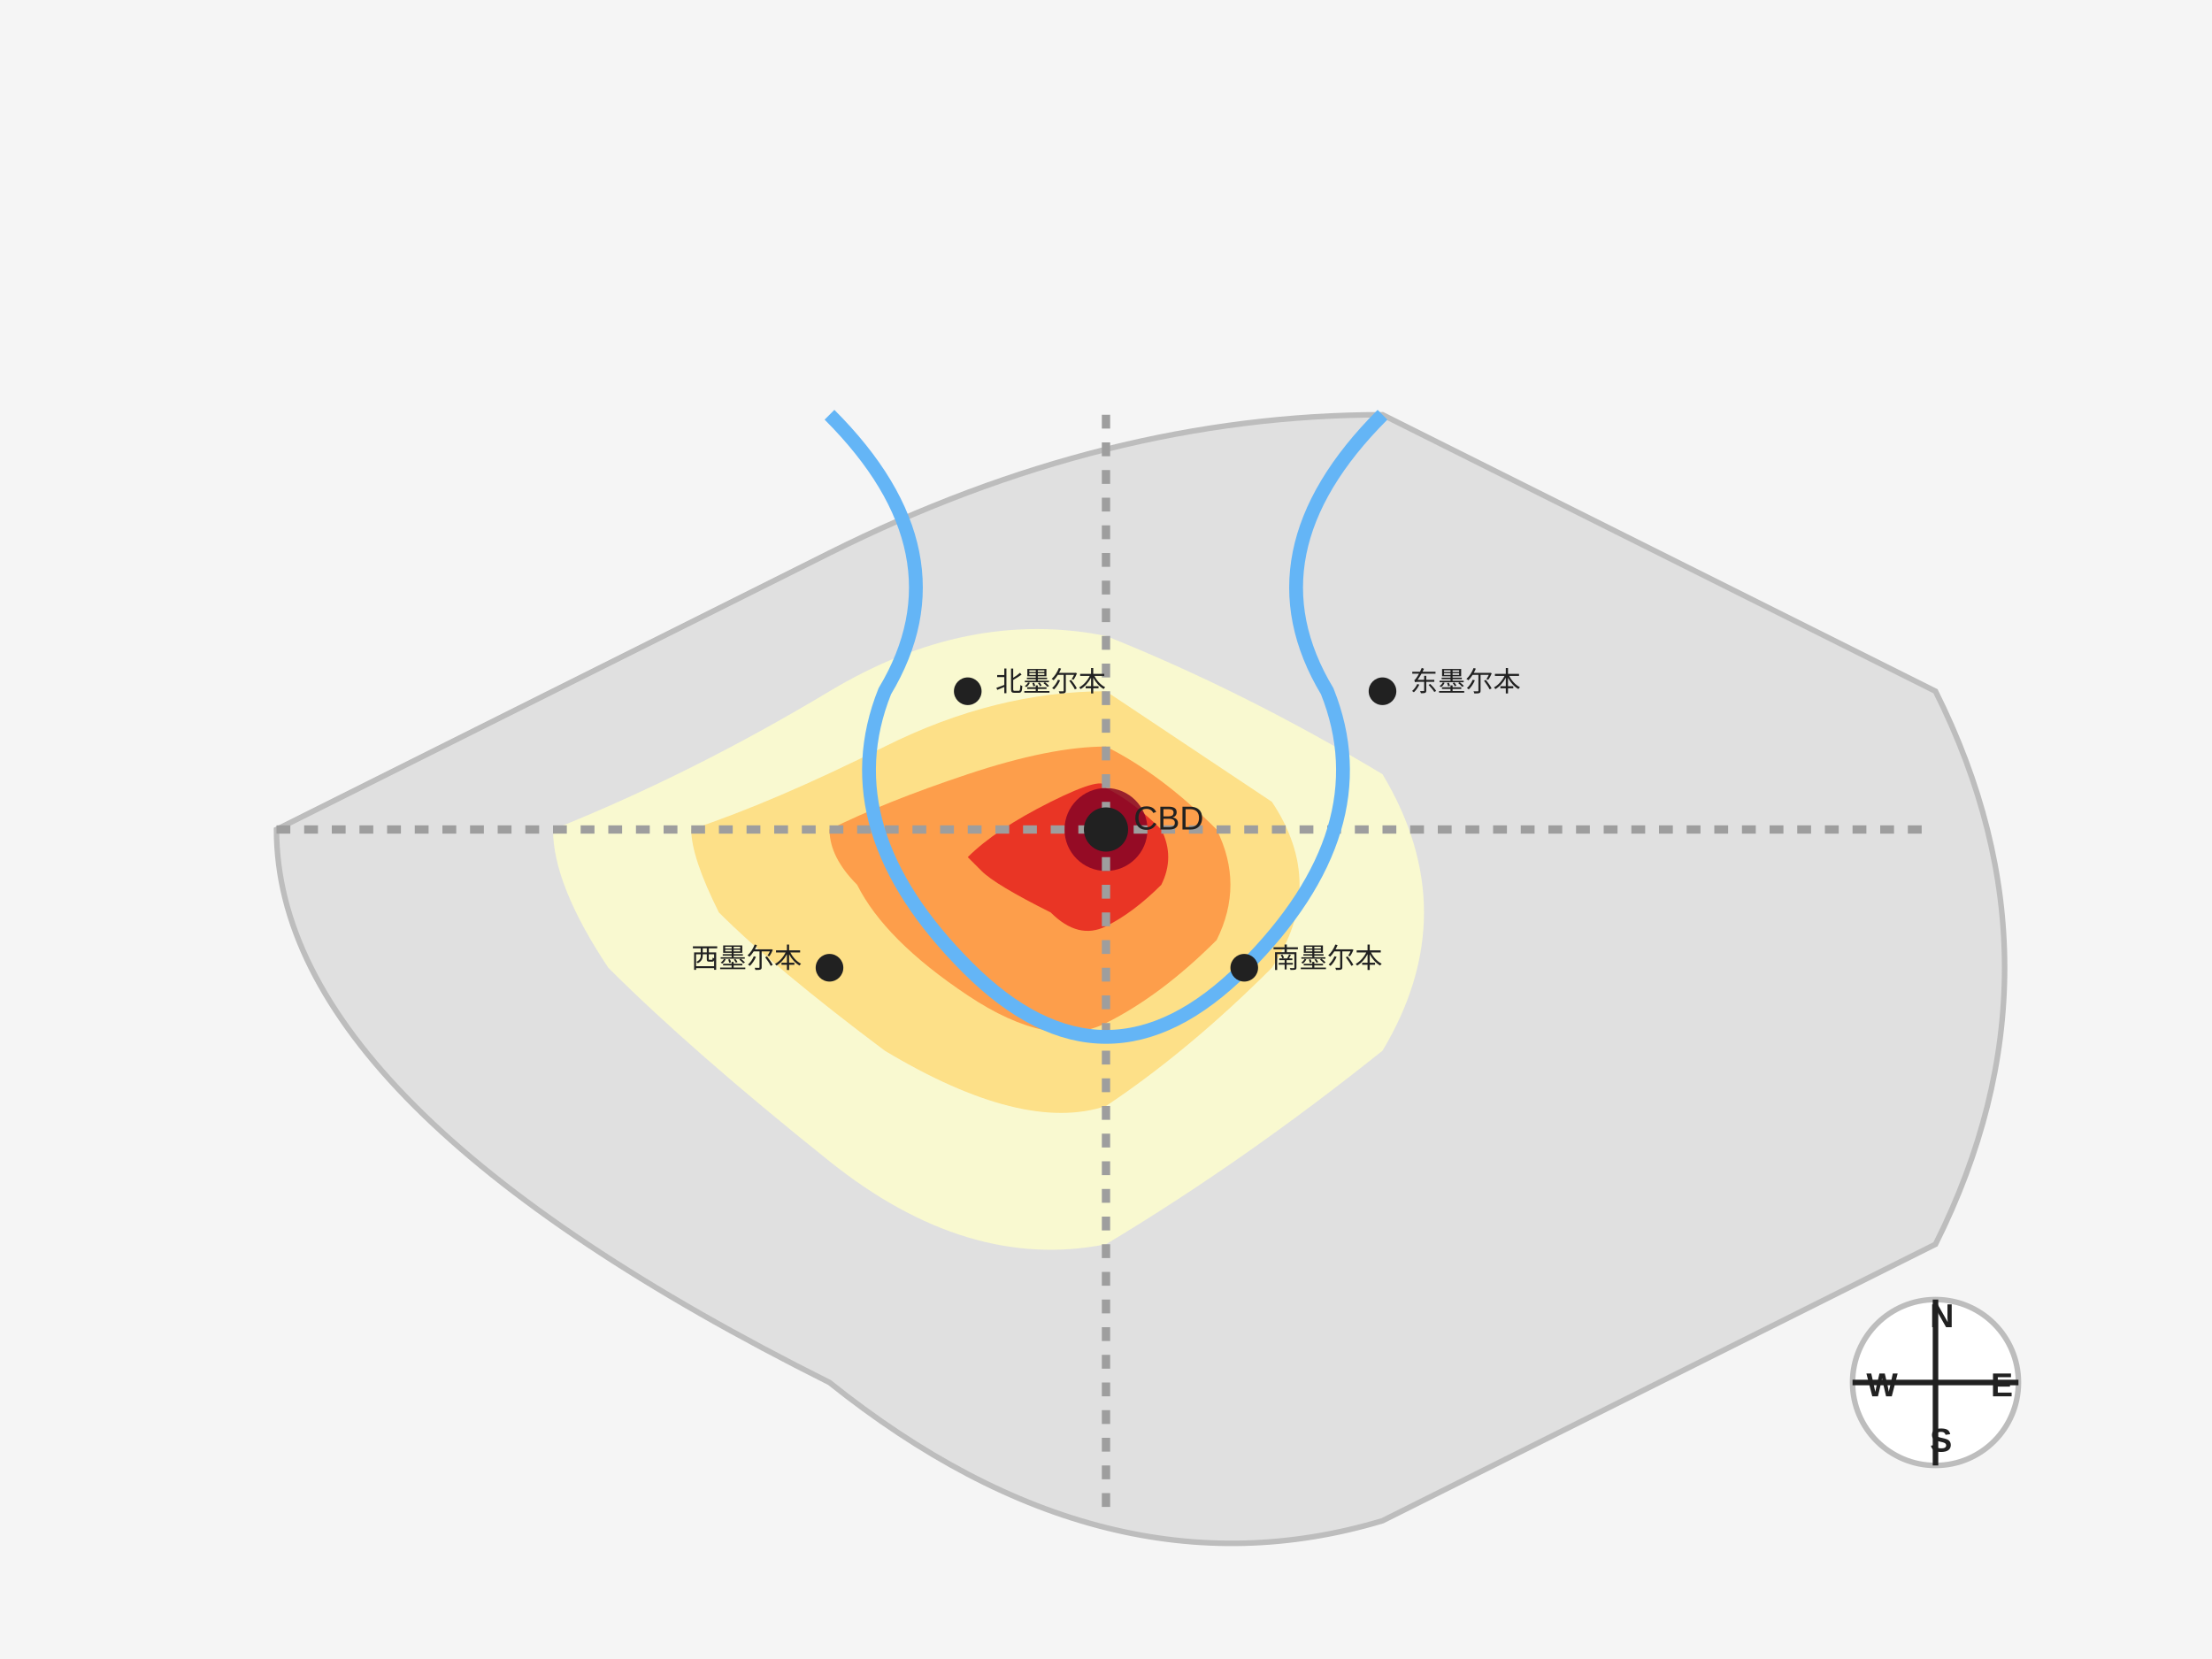
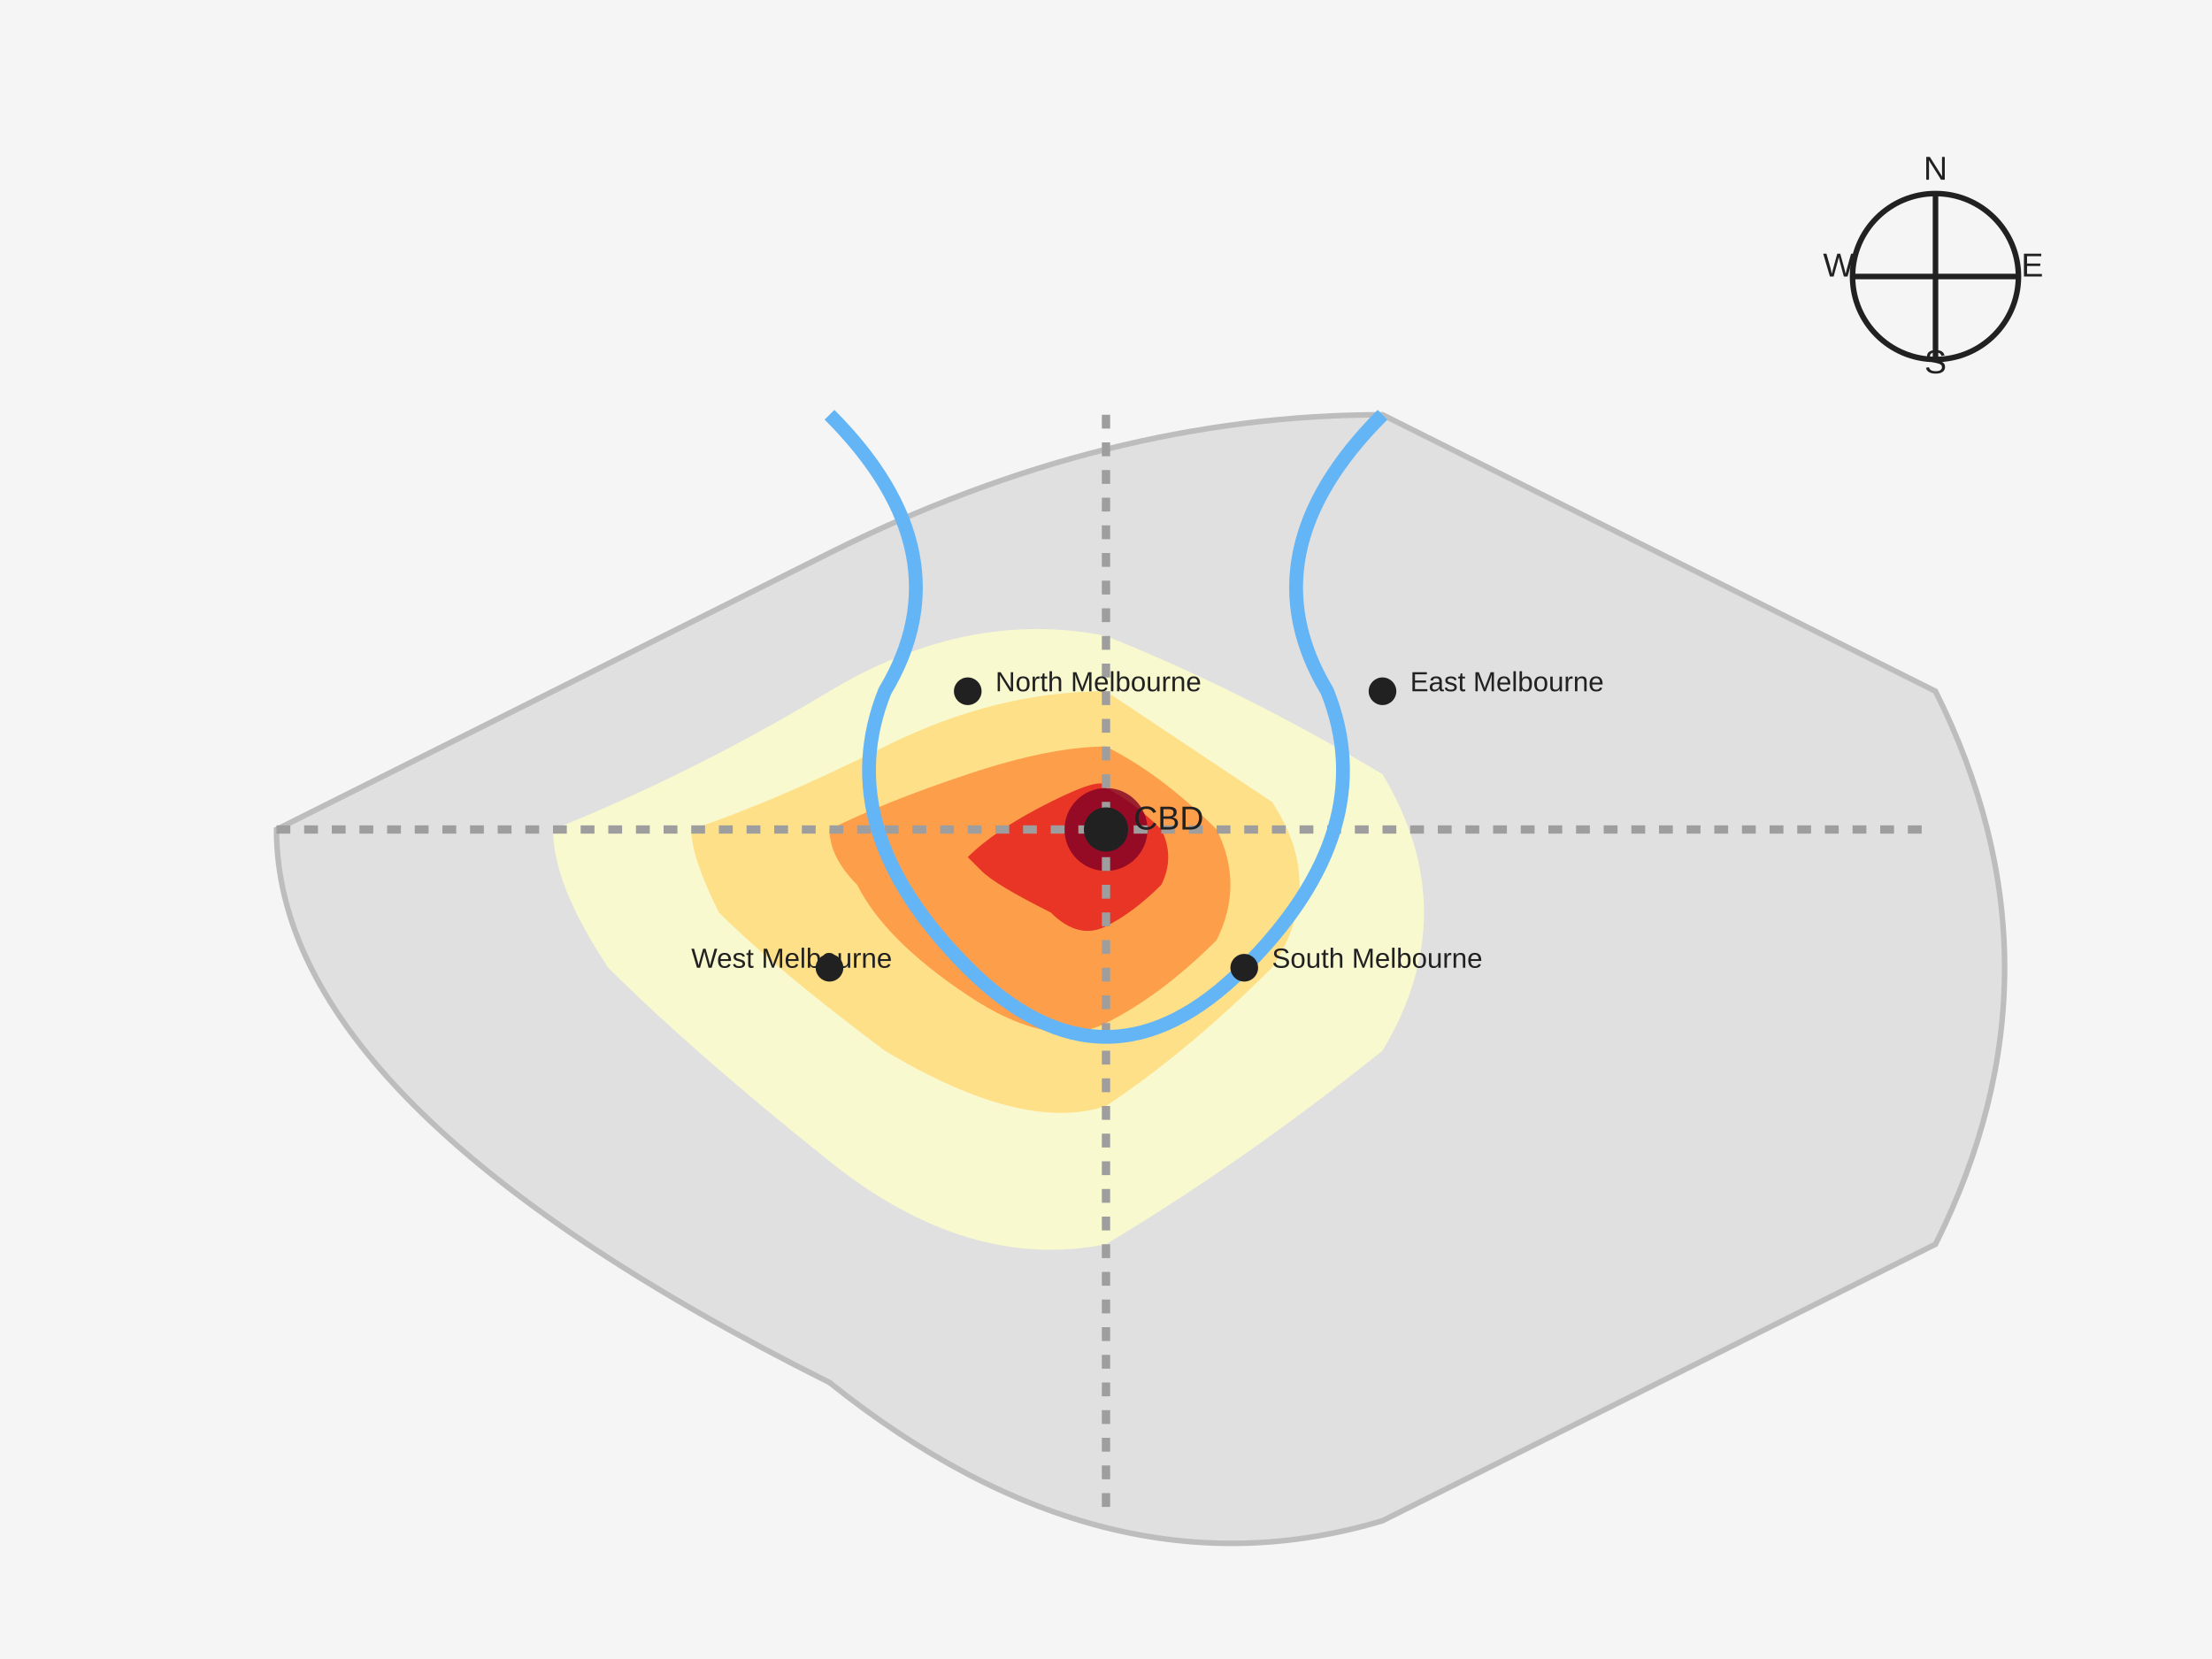
<svg xmlns="http://www.w3.org/2000/svg" viewBox="0 0 800 600" width="800" height="600">
  <rect width="800" height="600" fill="#f5f5f5" />
  <path d="M100,300 Q200,250 300,200 T500,150 Q600,200 700,250 Q750,350 700,450 Q600,500 500,550 Q400,580 300,500 Q200,450 150,400 Q100,350 100,300 Z" fill="#e0e0e0" stroke="#bdbdbd" stroke-width="2" />
  <path d="M200,300 Q250,280 300,250 T400,230 Q450,250 500,280 Q530,330 500,380 Q450,420 400,450 Q350,460 300,420 Q250,380 220,350 Q200,320 200,300 Z" fill="#ffffcc" opacity="0.8" />
  <path d="M250,300 Q280,290 320,270 T400,250 Q430,270 460,290 Q480,320 460,350 Q430,380 400,400 Q370,410 320,380 Q280,350 260,330 Q250,310 250,300 Z" fill="#fed976" opacity="0.8" />
  <path d="M300,300 Q320,290 350,280 T400,270 Q420,280 440,300 Q450,320 440,340 Q420,360 400,370 Q380,380 350,360 Q320,340 310,320 Q300,310 300,300 Z" fill="#fd8d3c" opacity="0.8" />
  <path d="M350,310 Q360,300 380,290 T400,285 Q410,290 420,300 Q425,310 420,320 Q410,330 400,335 Q390,340 380,330 Q360,320 355,315 Q350,310 350,310 Z" fill="#e31a1c" opacity="0.8" />
  <circle cx="400" cy="300" r="15" fill="#800026" opacity="0.8" />
  <line x1="100" y1="300" x2="700" y2="300" stroke="#9e9e9e" stroke-width="3" stroke-dasharray="5,5" />
  <line x1="400" y1="150" x2="400" y2="550" stroke="#9e9e9e" stroke-width="3" stroke-dasharray="5,5" />
  <path d="M300,150 Q350,200 320,250 Q300,300 350,350 Q400,400 450,350 Q500,300 480,250 Q450,200 500,150" fill="none" stroke="#64b5f6" stroke-width="5" />
  <circle cx="400" cy="300" r="8" fill="#212121" />
  <text x="410" y="300" font-family="Arial" font-size="12" fill="#212121">CBD</text>
  <circle cx="350" cy="250" r="5" fill="#212121" />
-   <text x="360" y="250" font-family="Arial" font-size="10" fill="#212121">北墨尔本</text>
+   <text x="360" y="250" font-family="Arial" font-size="10" fill="#212121">North Melbourne</text>
  <circle cx="450" cy="350" r="5" fill="#212121" />
-   <text x="460" y="350" font-family="Arial" font-size="10" fill="#212121">南墨尔本</text>
+   <text x="460" y="350" font-family="Arial" font-size="10" fill="#212121">South Melbourne</text>
  <circle cx="300" cy="350" r="5" fill="#212121" />
-   <text x="250" y="350" font-family="Arial" font-size="10" fill="#212121">西墨尔本</text>
+   <text x="250" y="350" font-family="Arial" font-size="10" fill="#212121">West Melbourne</text>
  <circle cx="500" cy="250" r="5" fill="#212121" />
-   <text x="510" y="250" font-family="Arial" font-size="10" fill="#212121">东墨尔本</text>
-   <circle cx="700" cy="500" r="30" fill="white" stroke="#bdbdbd" stroke-width="2" />
-   <line x1="700" y1="470" x2="700" y2="530" stroke="#212121" stroke-width="2" />
-   <line x1="670" y1="500" x2="730" y2="500" stroke="#212121" stroke-width="2" />
-   <text x="698" y="480" font-family="Arial" font-size="12" font-weight="bold" fill="#212121">N</text>
-   <text x="698" y="525" font-family="Arial" font-size="12" font-weight="bold" fill="#212121">S</text>
-   <text x="675" y="505" font-family="Arial" font-size="12" font-weight="bold" fill="#212121">W</text>
-   <text x="720" y="505" font-family="Arial" font-size="12" font-weight="bold" fill="#212121">E</text>
+   <text x="510" y="250" font-family="Arial" font-size="10" fill="#212121">East Melbourne</text>
+   <circle cx="700" cy="100" r="30" fill="none" stroke="#212121" stroke-width="2" />
+   <line x1="700" y1="70" x2="700" y2="130" stroke="#212121" stroke-width="2" />
+   <line x1="670" y1="100" x2="730" y2="100" stroke="#212121" stroke-width="2" />
+   <text x="700" y="65" font-family="Arial" font-size="12" fill="#212121" text-anchor="middle">N</text>
+   <text x="700" y="135" font-family="Arial" font-size="12" fill="#212121" text-anchor="middle">S</text>
+   <text x="665" y="100" font-family="Arial" font-size="12" fill="#212121" text-anchor="middle">W</text>
+   <text x="735" y="100" font-family="Arial" font-size="12" fill="#212121" text-anchor="middle">E</text>
</svg>
